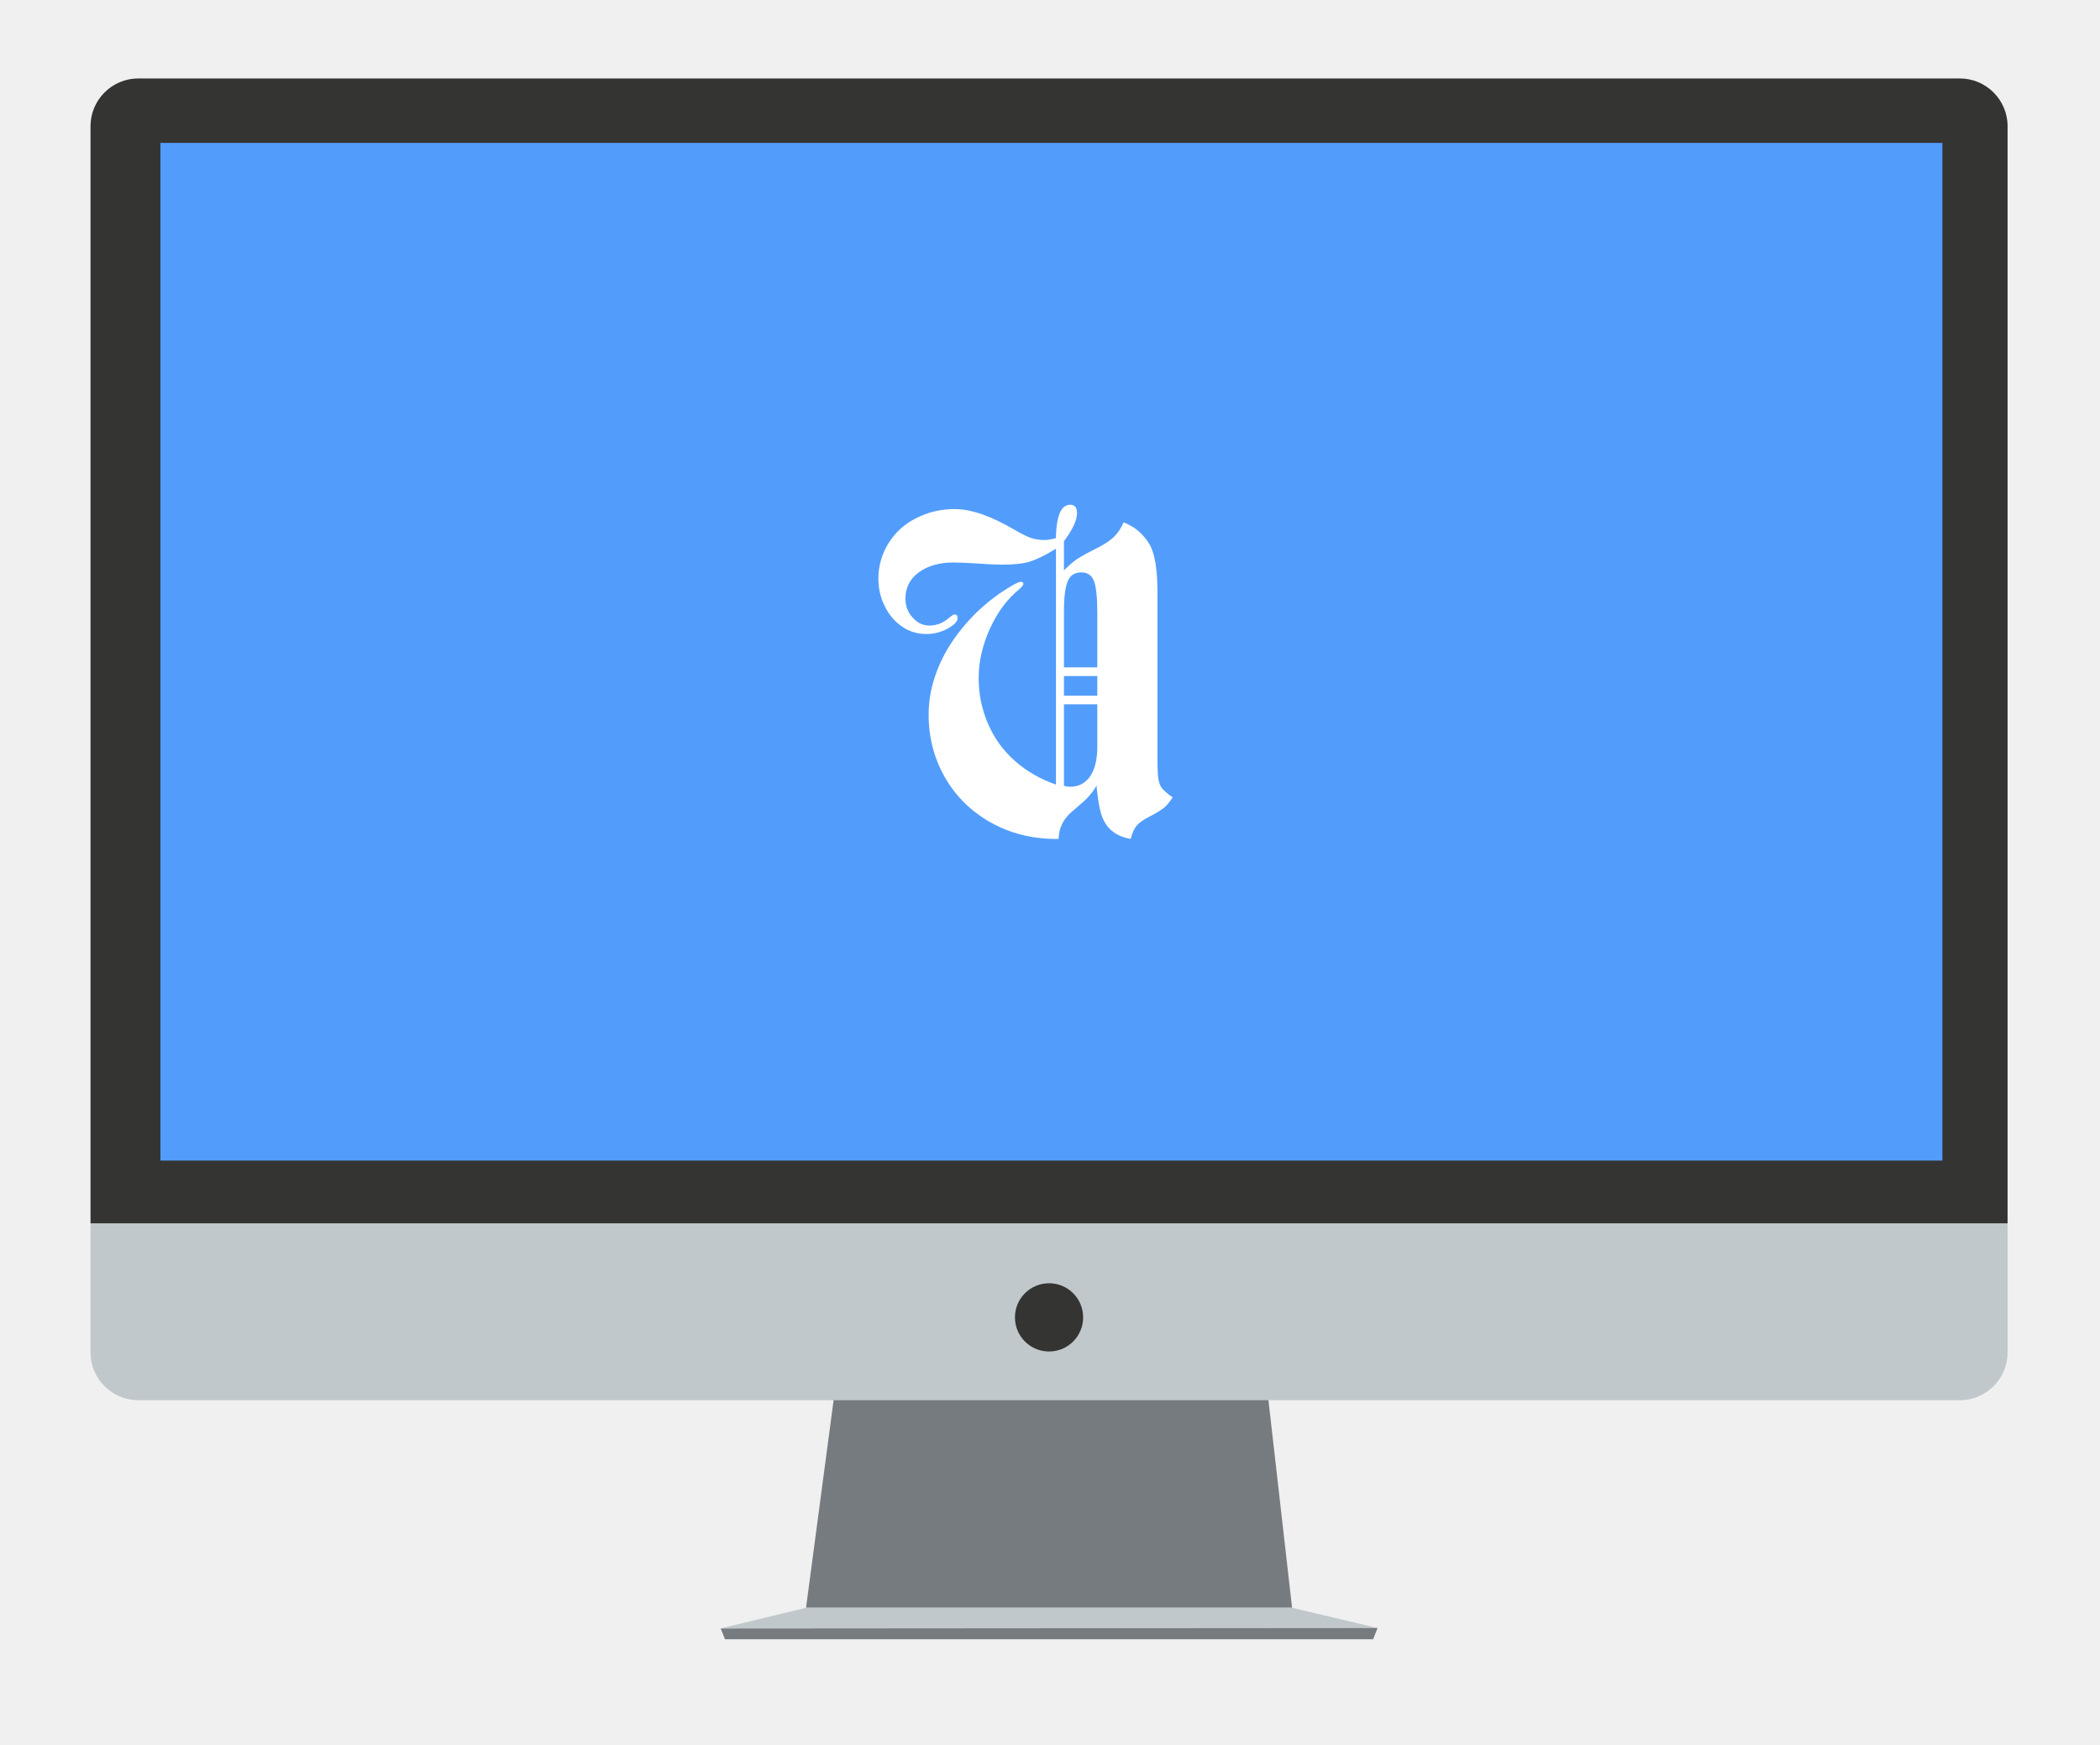
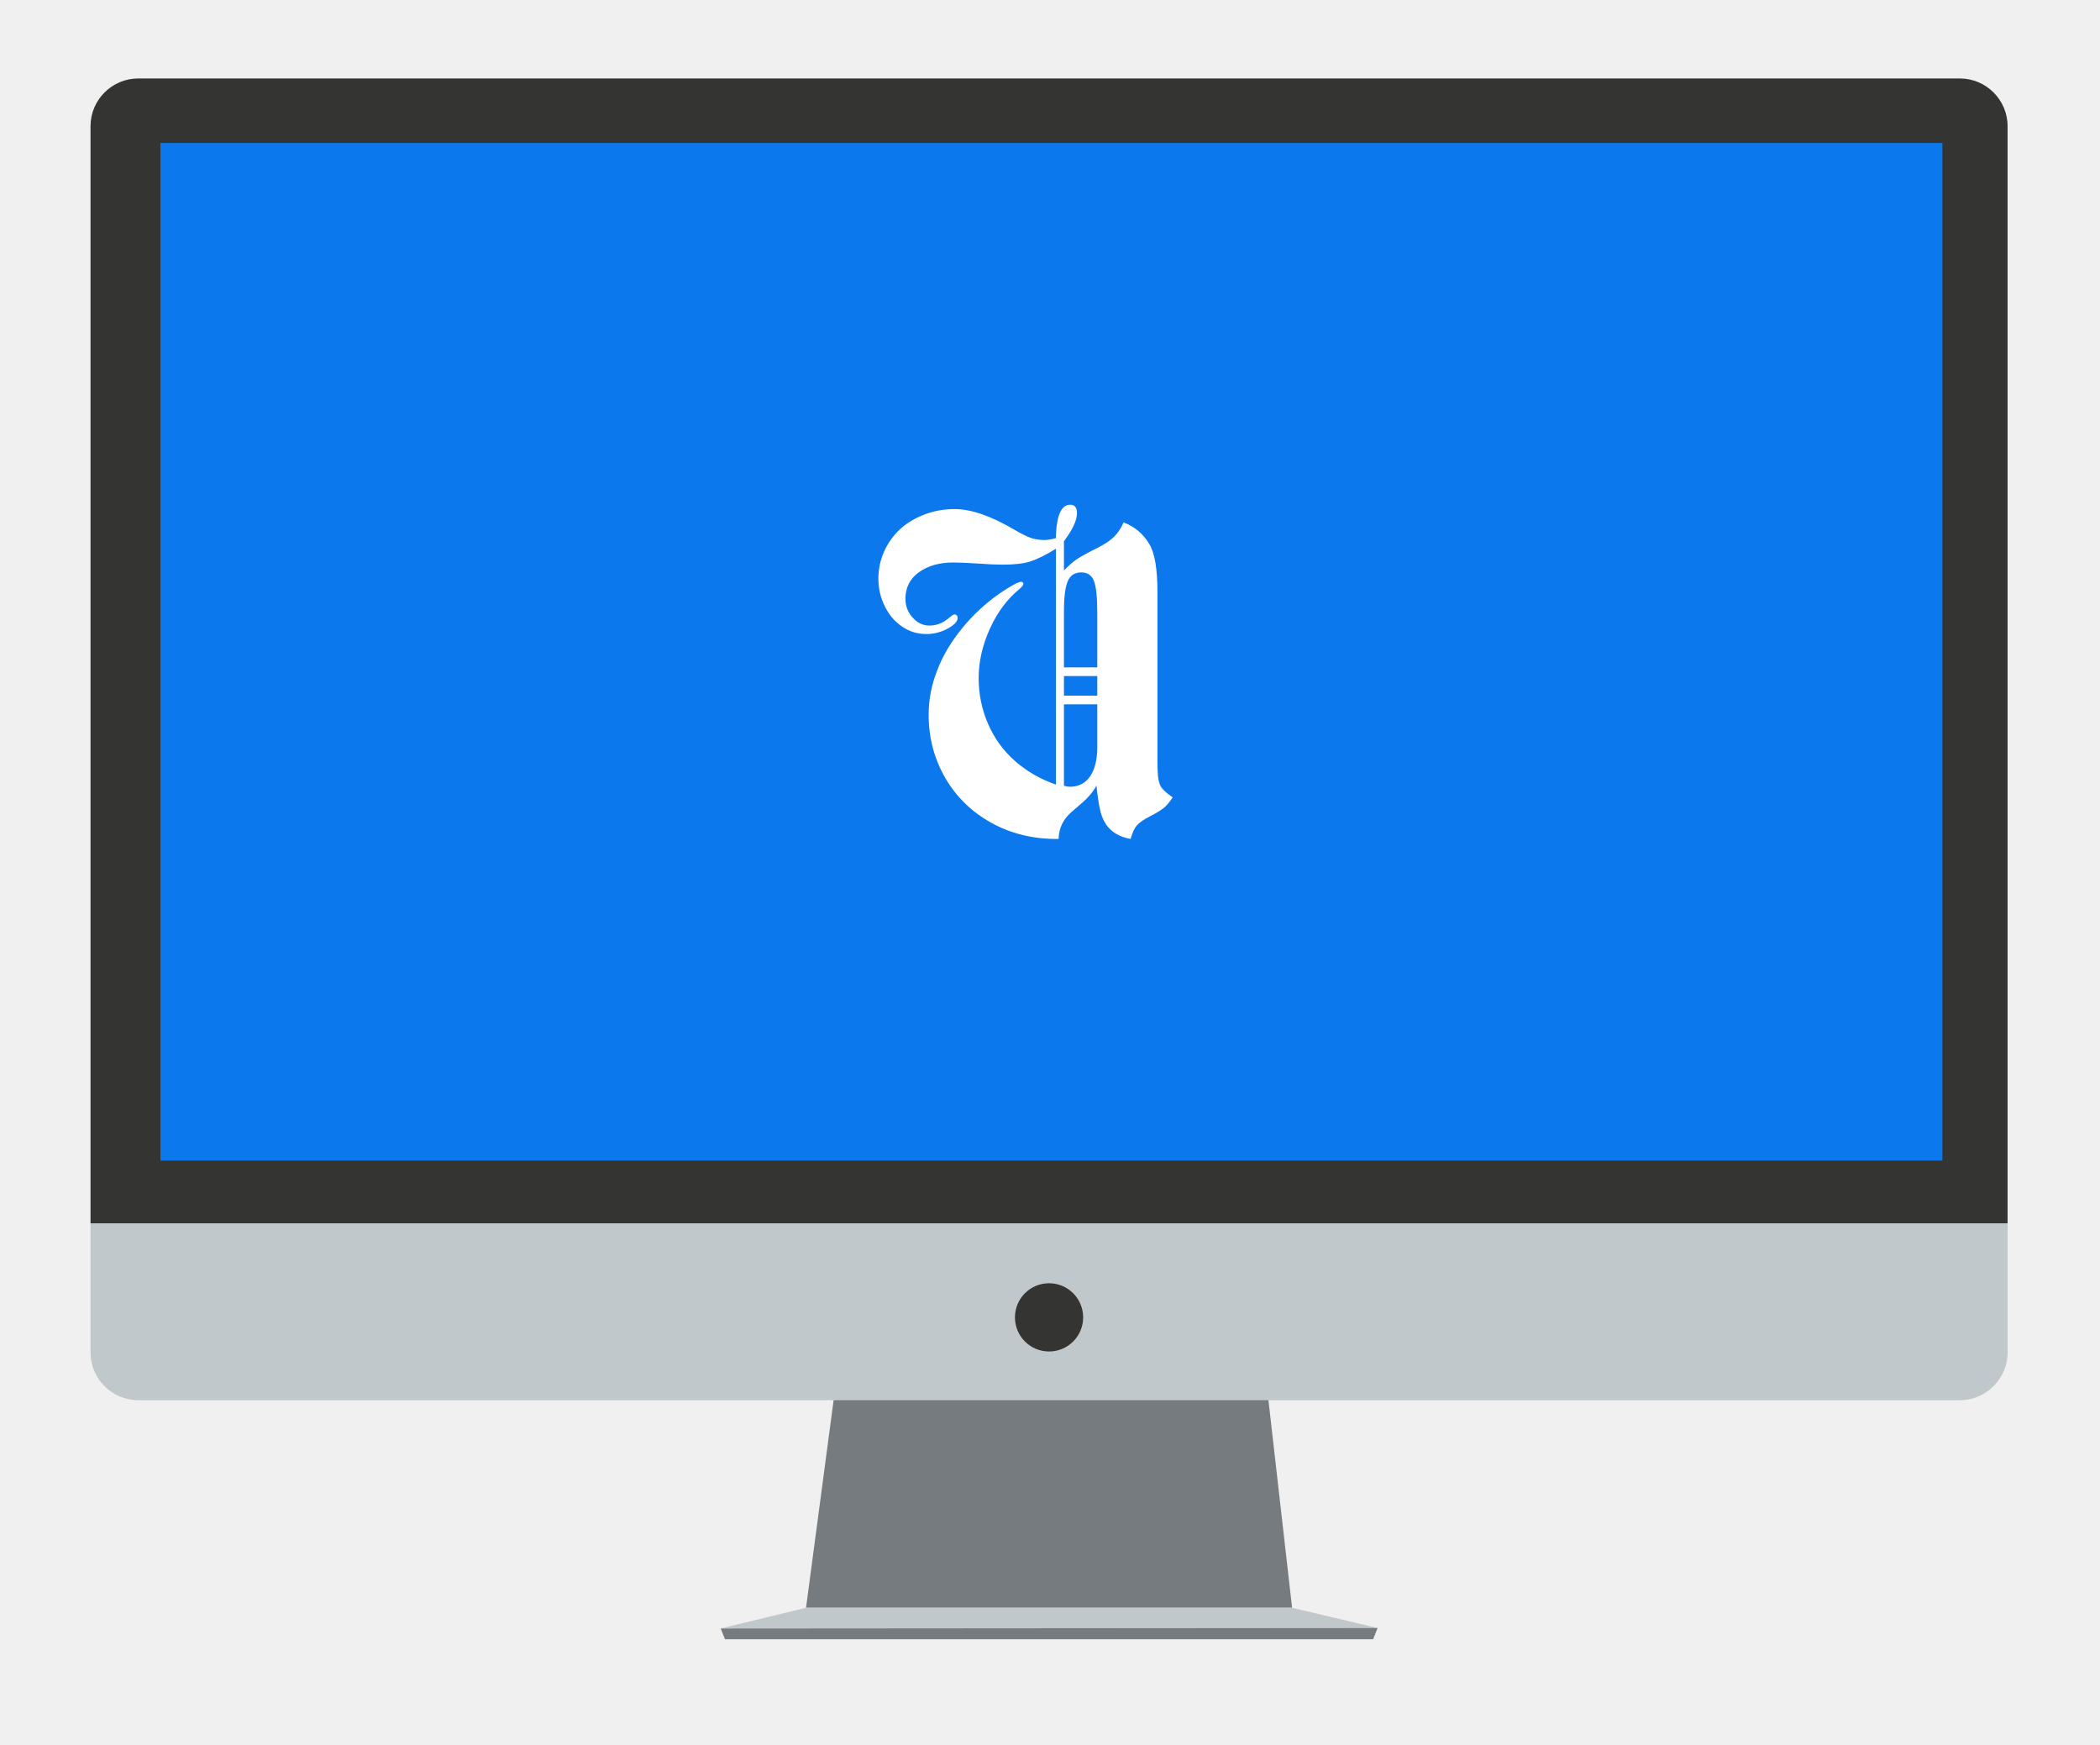
<svg xmlns="http://www.w3.org/2000/svg" width="348px" height="289px" viewBox="0 0 348 289" version="1.1">
  <defs />
  <g id="Page-1" stroke="none" stroke-width="1" fill="none" fill-rule="evenodd">
    <g id="Desktop-HD" transform="translate(-977, -147)">
      <g id="Desktop" transform="translate(992, 160)">
        <path d="M199.118,253.383 L118.57,253.383 L123.178,218.715 L195.168,218.715 L199.118,253.383" id="Fill-1" fill="#767B80" />
        <path d="M0,189.681 L0,211.088 C0,215.433 3.555,218.99 7.902,218.99 L309.789,218.99 C314.13,218.99 317.685,215.433 317.685,211.088 L317.685,189.681 L0,189.681" id="Fill-2" fill="#C0C8CB" />
        <path d="M317.685,7.903 C317.685,3.556 314.13,0 309.789,0 L7.902,0 C3.555,0 0,3.556 0,7.903 L0,189.681 L317.685,189.681 L317.685,7.903" id="Fill-3" fill="#343433" />
-         <path d="M11.58,10.68 L306.881,10.68 L306.881,179.287 L11.58,179.287 L11.58,10.68 Z" id="Fill-4" fill="#529DFB" />
+         <path d="M11.58,10.68 L306.881,10.68 L306.881,179.287 L11.58,179.287 L11.58,10.68 Z" id="Fill-4" fill="#0C78ED" />
        <path d="M118.57,253.383 L199.118,253.383 L213.285,256.733 L104.401,256.813 L118.57,253.383" id="Fill-5" fill="#C0C8CB" />
        <path d="M212.544,258.595 L105.141,258.595 L104.429,256.813 L213.285,256.733 L212.544,258.595" id="Fill-6" fill="#767B80" />
        <path d="M164.494,205.269 C164.494,208.39 161.964,210.921 158.844,210.921 C155.719,210.921 153.192,208.39 153.192,205.269 C153.192,202.145 155.719,199.614 158.844,199.614 C161.964,199.614 164.494,202.145 164.494,205.269" id="Fill-7" fill="#343433" />
        <path d="M166.836,109.664 L166.836,103.698 L161.311,103.698 L161.311,117.191 C161.658,117.298 161.991,117.352 162.312,117.352 C163.753,117.352 164.874,116.764 165.675,115.59 C166.449,114.415 166.836,112.814 166.836,110.785 L166.836,109.664 Z M161.311,88.363 L161.311,97.572 L166.836,97.572 L166.836,88.523 C166.836,85.961 166.649,84.199 166.275,83.238 C165.902,82.304 165.208,81.837 164.193,81.837 C163.099,81.837 162.352,82.317 161.951,83.278 C161.524,84.239 161.311,85.934 161.311,88.363 L161.311,88.363 Z M166.836,102.257 L166.836,99.014 L161.311,99.014 L161.311,102.257 L166.836,102.257 Z M171.2,73.549 C173.015,74.243 174.43,75.431 175.444,77.112 C176.352,78.58 176.806,81.25 176.806,85.12 L176.806,86.481 L176.806,113.548 L176.846,114.789 C176.872,115.91 177.046,116.751 177.366,117.312 C177.633,117.792 178.287,118.393 179.328,119.113 C178.821,119.887 178.327,120.475 177.847,120.875 C177.286,121.302 176.512,121.769 175.524,122.276 C174.483,122.81 173.776,123.304 173.402,123.758 C173.002,124.185 172.655,124.932 172.361,126 C170.546,125.68 169.198,124.892 168.317,123.638 C167.917,123.05 167.61,122.356 167.396,121.556 C167.156,120.675 166.943,119.394 166.756,117.712 L166.716,117.151 C166.155,118.166 165.381,119.1 164.394,119.954 L162.632,121.476 C161.19,122.703 160.456,124.212 160.43,126 L160.069,126 C156.092,126 152.489,125.106 149.259,123.317 C146.002,121.502 143.466,119.033 141.651,115.91 C139.81,112.734 138.889,109.224 138.889,105.38 C138.889,102.897 139.369,100.442 140.33,98.013 C141.238,95.637 142.599,93.341 144.414,91.126 C146.149,88.964 148.231,87.029 150.66,85.32 C152.555,84.039 153.73,83.398 154.184,83.398 C154.451,83.398 154.584,83.519 154.584,83.759 C154.584,83.919 154.384,84.186 153.983,84.56 C151.955,86.188 150.313,88.377 149.059,91.126 C147.804,93.875 147.177,96.611 147.177,99.334 C147.177,102.003 147.697,104.539 148.738,106.941 C149.779,109.344 151.274,111.399 153.223,113.107 C155.171,114.816 157.427,116.11 159.989,116.991 L159.989,77.913 C158.361,78.927 156.933,79.635 155.705,80.035 C154.584,80.382 153.049,80.556 151.101,80.556 C150.113,80.556 148.685,80.489 146.816,80.355 C145.081,80.249 143.8,80.195 142.973,80.195 C140.65,80.195 138.742,80.743 137.247,81.837 C135.779,82.905 135.045,84.359 135.045,86.201 C135.045,87.429 135.445,88.47 136.246,89.324 C137.02,90.205 137.941,90.646 139.009,90.646 C140.157,90.646 141.198,90.258 142.132,89.484 C142.666,89.031 142.999,88.804 143.133,88.804 C143.507,88.804 143.693,89.004 143.693,89.404 C143.693,89.965 143.133,90.552 142.012,91.166 C140.917,91.753 139.756,92.047 138.528,92.047 C137.007,92.047 135.659,91.633 134.484,90.806 C133.283,90.005 132.336,88.897 131.642,87.482 C130.921,86.068 130.561,84.52 130.561,82.838 C130.561,81.29 130.881,79.795 131.521,78.354 C132.162,76.939 133.043,75.711 134.164,74.67 C135.258,73.656 136.62,72.841 138.248,72.228 C139.77,71.64 141.424,71.347 143.213,71.347 C145.936,71.347 149.245,72.494 153.143,74.79 C154.237,75.431 155.118,75.871 155.785,76.111 C156.479,76.352 157.253,76.472 158.107,76.472 C158.588,76.472 159.215,76.365 159.989,76.151 L159.989,75.631 C160.123,72.294 160.91,70.626 162.352,70.626 C163.099,70.626 163.473,71.093 163.473,72.027 C163.473,73.202 162.752,74.75 161.311,76.672 L161.311,81.517 C162.111,80.689 162.832,80.062 163.473,79.635 C164.193,79.154 165.368,78.514 166.996,77.713 C168.171,77.099 169.051,76.498 169.639,75.911 C170.253,75.297 170.773,74.51 171.2,73.549 L171.2,73.549 Z" id="U" fill="#FFFFFF" />
      </g>
    </g>
  </g>
</svg>
